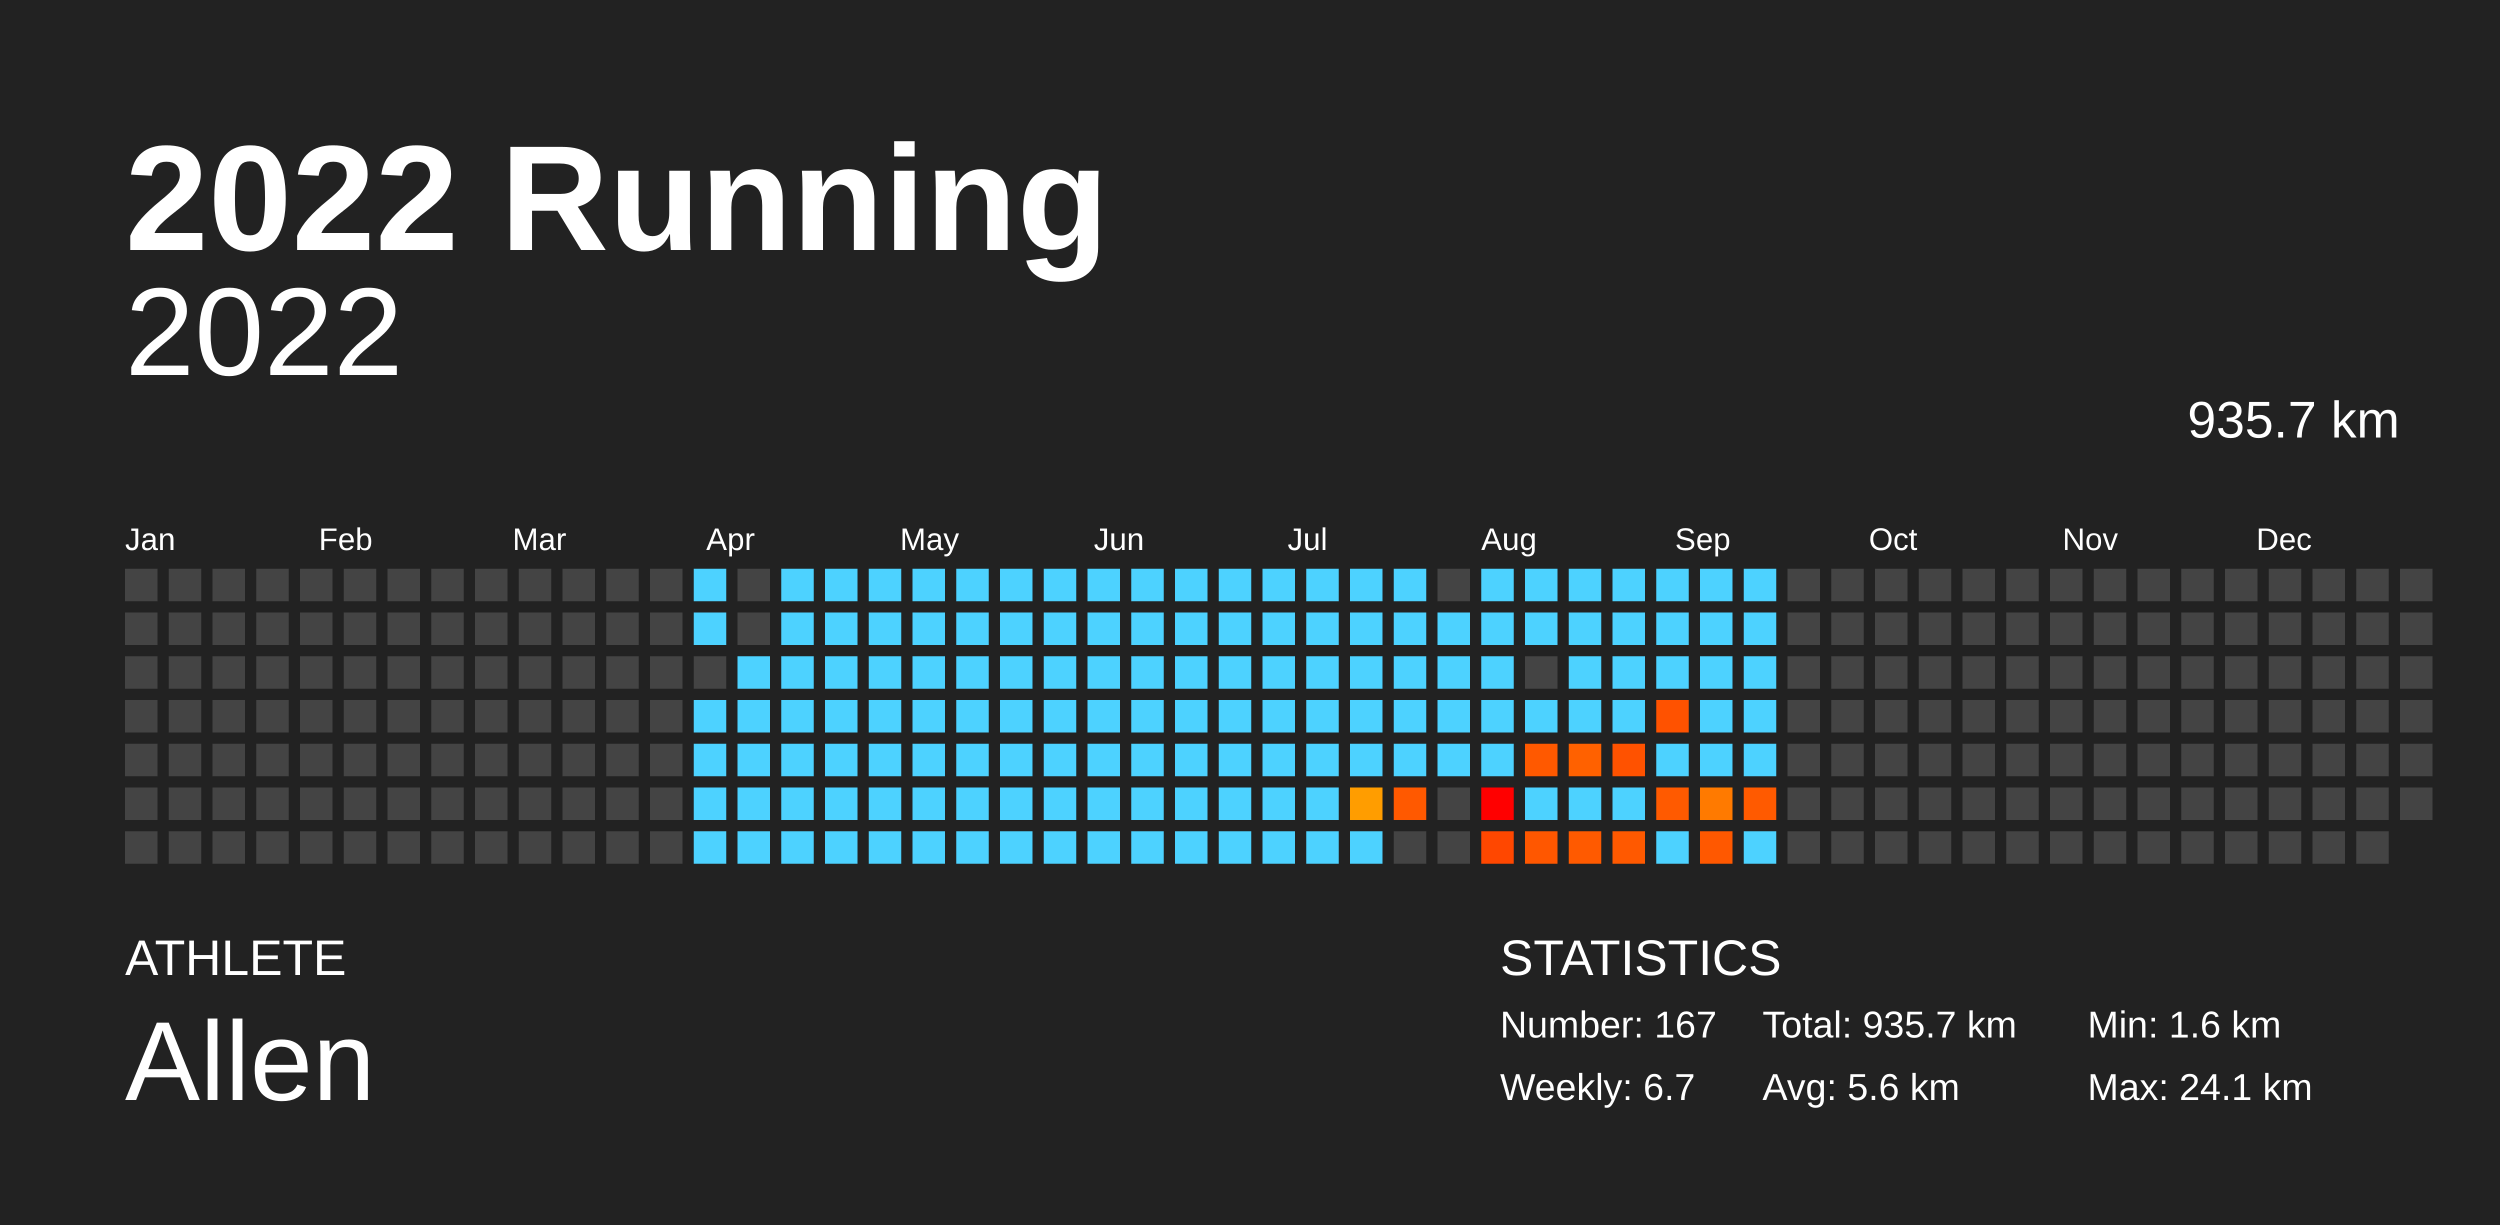
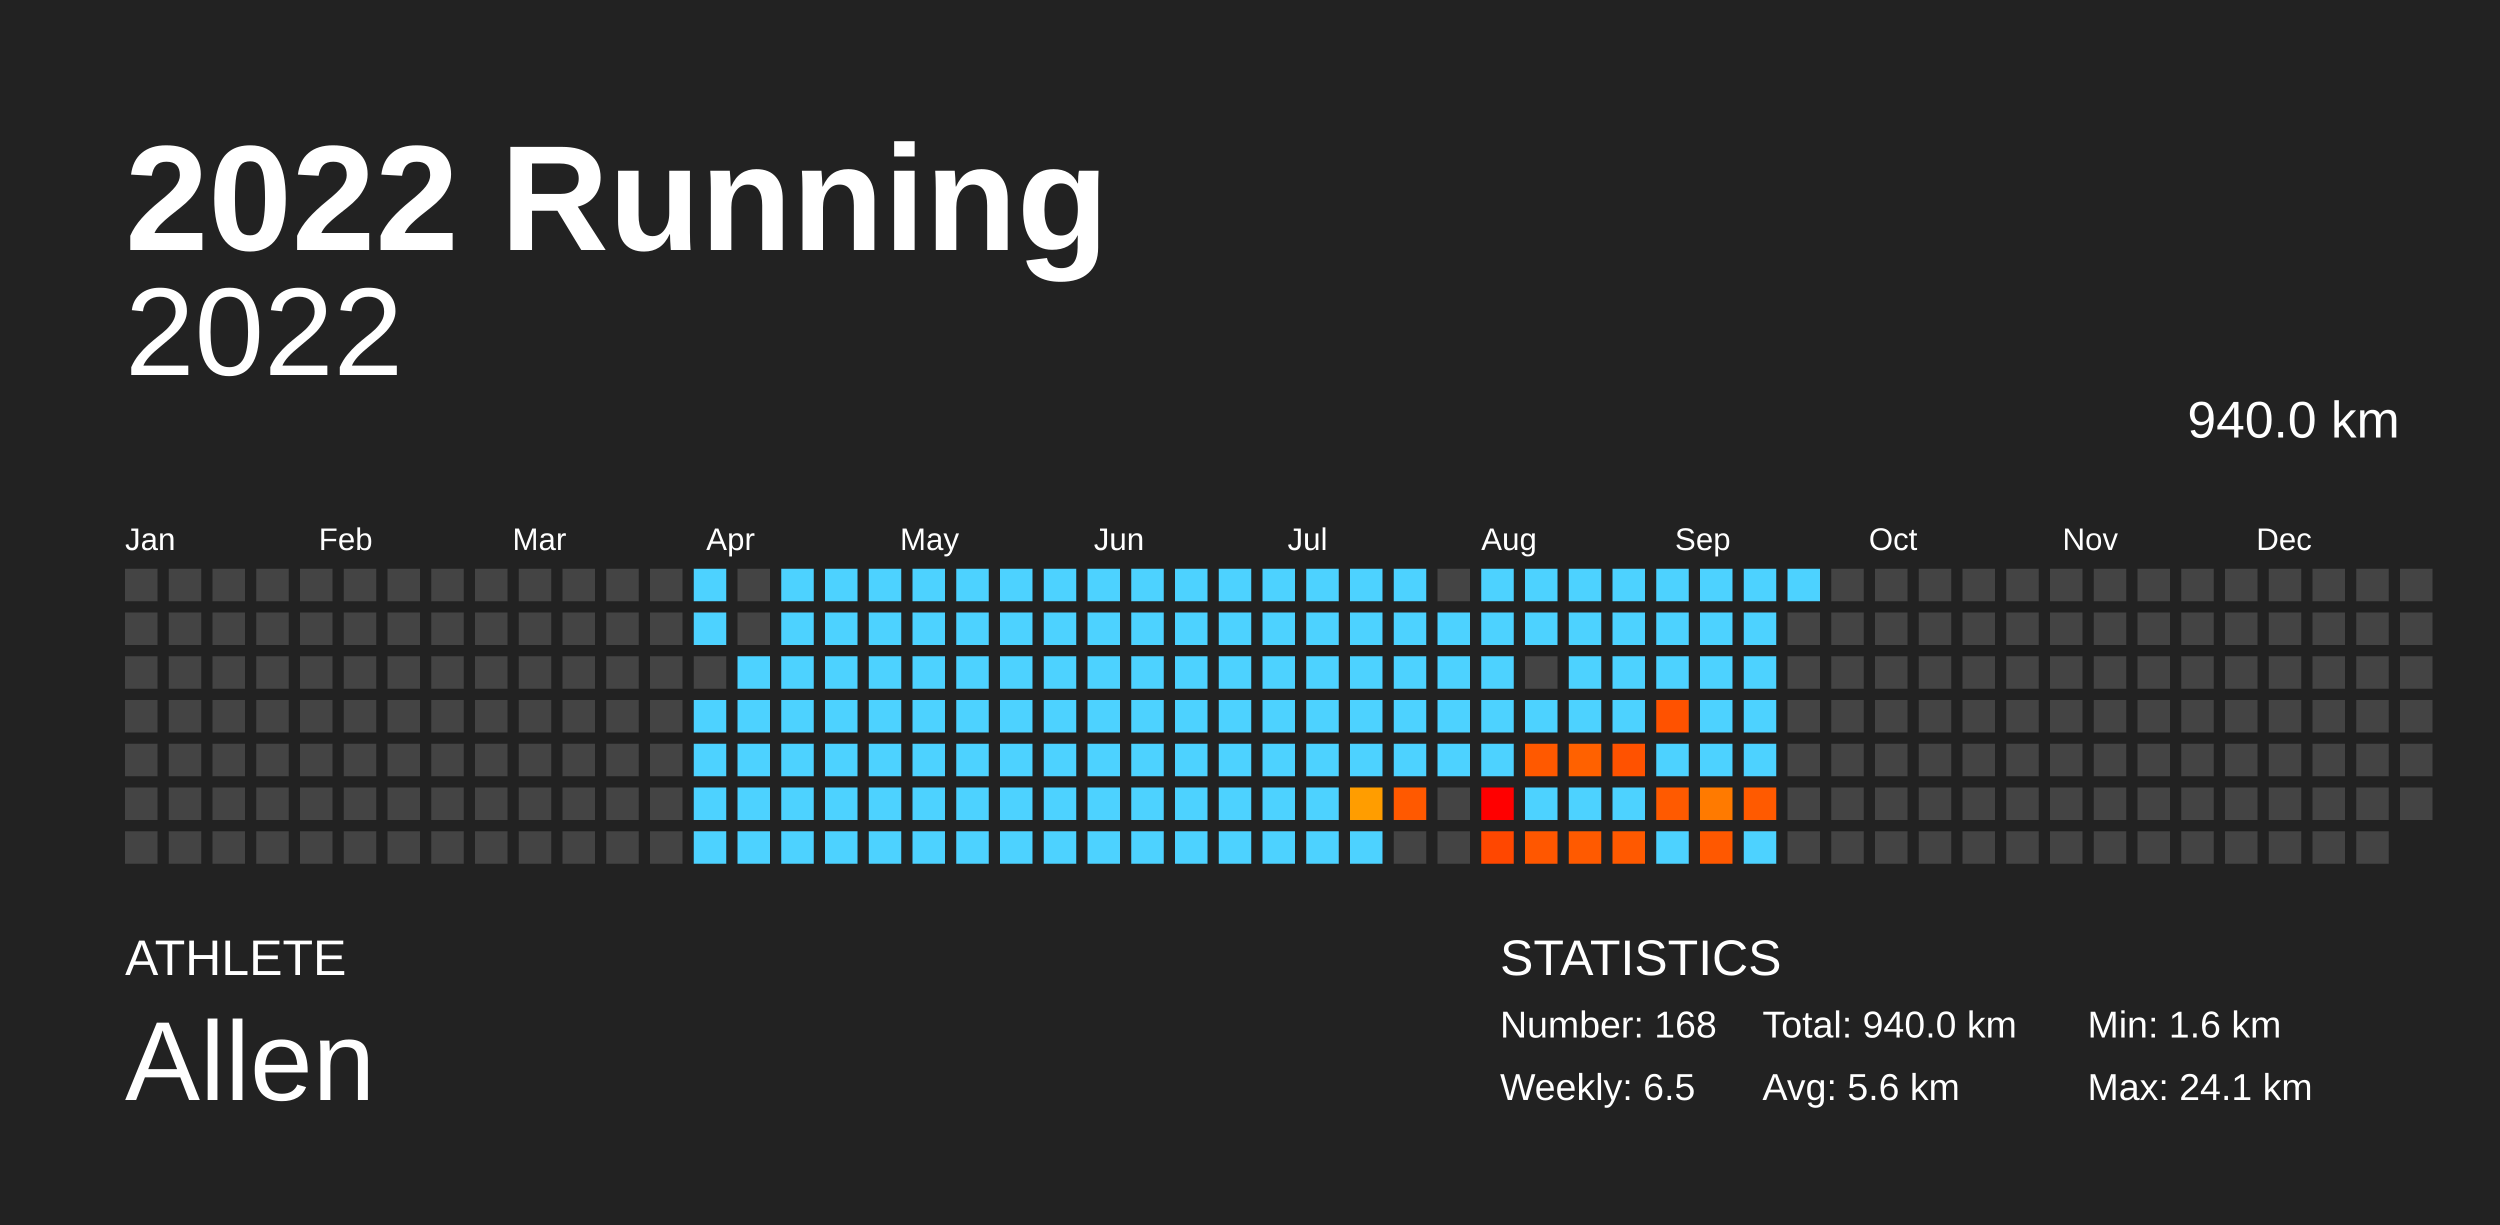
<svg xmlns="http://www.w3.org/2000/svg" baseProfile="full" height="98mm" version="1.1" viewBox="0,0,200,98" width="200mm">
  <defs />
  <rect fill="#222222" height="98" width="200" x="0" y="0" />
  <text fill="#FFFFFF" style="font-size:12px; font-family:Arial; font-weight:bold;" x="10" y="20">2022 Running</text>
  <text fill="#FFFFFF" style="font-size:4px; font-family:Arial" x="10" y="78">ATHLETE</text>
  <text fill="#FFFFFF" style="font-size:9px; font-family:Arial" x="10" y="88">Allen</text>
  <text fill="#FFFFFF" style="font-size:4px; font-family:Arial" x="120" y="78">STATISTICS</text>
-   <text fill="#FFFFFF" style="font-size:3px; font-family:Arial" x="120" y="83">Number: 167</text>
-   <text fill="#FFFFFF" style="font-size:3px; font-family:Arial" x="120" y="88">Weekly: 6.7</text>
-   <text fill="#FFFFFF" style="font-size:3px; font-family:Arial" x="141" y="83">Total: 935.7 km</text>
+   <text fill="#FFFFFF" style="font-size:3px; font-family:Arial" x="120" y="83">Number: 168</text>
+   <text fill="#FFFFFF" style="font-size:3px; font-family:Arial" x="120" y="88">Weekly: 6.5</text>
+   <text fill="#FFFFFF" style="font-size:3px; font-family:Arial" x="141" y="83">Total: 940.0 km</text>
  <text fill="#FFFFFF" style="font-size:3px; font-family:Arial" x="141" y="88">Avg: 5.6 km</text>
  <text fill="#FFFFFF" style="font-size:3px; font-family:Arial" x="167" y="83">Min: 1.6 km</text>
  <text fill="#FFFFFF" style="font-size:3px; font-family:Arial" x="167" y="88">Max: 24.1 km</text>
  <text alignment-baseline="hanging" fill="#FFFFFF" style="font-size:10.0px; font-family:Arial;" x="10" y="30">2022</text>
-   <text alignment-baseline="hanging" fill="#FFFFFF" style="font-size:4.125px; font-family:Arial;" x="175" y="35">935.7 km</text>
+   <text alignment-baseline="hanging" fill="#FFFFFF" style="font-size:4.125px; font-family:Arial;" x="175" y="35">940.0 km</text>
  <text fill="#FFFFFF" style="font-size:2.5px; font-family:Arial" x="10.0" y="44">Jan</text>
  <text fill="#FFFFFF" style="font-size:2.5px; font-family:Arial" x="25.5" y="44">Feb</text>
  <text fill="#FFFFFF" style="font-size:2.5px; font-family:Arial" x="41.0" y="44">Mar</text>
  <text fill="#FFFFFF" style="font-size:2.5px; font-family:Arial" x="56.5" y="44">Apr</text>
  <text fill="#FFFFFF" style="font-size:2.5px; font-family:Arial" x="72.0" y="44">May</text>
  <text fill="#FFFFFF" style="font-size:2.5px; font-family:Arial" x="87.5" y="44">Jun</text>
  <text fill="#FFFFFF" style="font-size:2.5px; font-family:Arial" x="103.0" y="44">Jul</text>
  <text fill="#FFFFFF" style="font-size:2.5px; font-family:Arial" x="118.5" y="44">Aug</text>
  <text fill="#FFFFFF" style="font-size:2.5px; font-family:Arial" x="134.0" y="44">Sep</text>
  <text fill="#FFFFFF" style="font-size:2.5px; font-family:Arial" x="149.5" y="44">Oct</text>
  <text fill="#FFFFFF" style="font-size:2.5px; font-family:Arial" x="165.0" y="44">Nov</text>
  <text fill="#FFFFFF" style="font-size:2.5px; font-family:Arial" x="180.5" y="44">Dec</text>
  <rect fill="#444444" height="2.6" width="2.6" x="10.0" y="45.5" />
  <rect fill="#444444" height="2.6" width="2.6" x="10.0" y="49.0" />
  <rect fill="#444444" height="2.6" width="2.6" x="10.0" y="52.5" />
  <rect fill="#444444" height="2.6" width="2.6" x="10.0" y="56.0" />
  <rect fill="#444444" height="2.6" width="2.6" x="10.0" y="59.5" />
  <rect fill="#444444" height="2.6" width="2.6" x="10.0" y="63.0" />
  <rect fill="#444444" height="2.6" width="2.6" x="10.0" y="66.5" />
  <rect fill="#444444" height="2.6" width="2.6" x="13.5" y="45.5" />
  <rect fill="#444444" height="2.6" width="2.6" x="13.5" y="49.0" />
  <rect fill="#444444" height="2.6" width="2.6" x="13.5" y="52.5" />
  <rect fill="#444444" height="2.6" width="2.6" x="13.5" y="56.0" />
  <rect fill="#444444" height="2.6" width="2.6" x="13.5" y="59.5" />
  <rect fill="#444444" height="2.6" width="2.6" x="13.5" y="63.0" />
  <rect fill="#444444" height="2.6" width="2.6" x="13.5" y="66.5" />
  <rect fill="#444444" height="2.6" width="2.6" x="17.0" y="45.5" />
  <rect fill="#444444" height="2.6" width="2.6" x="17.0" y="49.0" />
  <rect fill="#444444" height="2.6" width="2.6" x="17.0" y="52.5" />
  <rect fill="#444444" height="2.6" width="2.6" x="17.0" y="56.0" />
  <rect fill="#444444" height="2.6" width="2.6" x="17.0" y="59.5" />
  <rect fill="#444444" height="2.6" width="2.6" x="17.0" y="63.0" />
  <rect fill="#444444" height="2.6" width="2.6" x="17.0" y="66.5" />
  <rect fill="#444444" height="2.6" width="2.6" x="20.5" y="45.5" />
  <rect fill="#444444" height="2.6" width="2.6" x="20.5" y="49.0" />
  <rect fill="#444444" height="2.6" width="2.6" x="20.5" y="52.5" />
  <rect fill="#444444" height="2.6" width="2.6" x="20.5" y="56.0" />
  <rect fill="#444444" height="2.6" width="2.6" x="20.5" y="59.5" />
  <rect fill="#444444" height="2.6" width="2.6" x="20.5" y="63.0" />
  <rect fill="#444444" height="2.6" width="2.6" x="20.5" y="66.5" />
  <rect fill="#444444" height="2.6" width="2.6" x="24.0" y="45.5" />
  <rect fill="#444444" height="2.6" width="2.6" x="24.0" y="49.0" />
  <rect fill="#444444" height="2.6" width="2.6" x="24.0" y="52.5" />
  <rect fill="#444444" height="2.6" width="2.6" x="24.0" y="56.0" />
  <rect fill="#444444" height="2.6" width="2.6" x="24.0" y="59.5" />
  <rect fill="#444444" height="2.6" width="2.6" x="24.0" y="63.0" />
  <rect fill="#444444" height="2.6" width="2.6" x="24.0" y="66.5" />
  <rect fill="#444444" height="2.6" width="2.6" x="27.5" y="45.5" />
  <rect fill="#444444" height="2.6" width="2.6" x="27.5" y="49.0" />
  <rect fill="#444444" height="2.6" width="2.6" x="27.5" y="52.5" />
  <rect fill="#444444" height="2.6" width="2.6" x="27.5" y="56.0" />
  <rect fill="#444444" height="2.6" width="2.6" x="27.5" y="59.5" />
  <rect fill="#444444" height="2.6" width="2.6" x="27.5" y="63.0" />
  <rect fill="#444444" height="2.6" width="2.6" x="27.5" y="66.5" />
  <rect fill="#444444" height="2.6" width="2.6" x="31.0" y="45.5" />
  <rect fill="#444444" height="2.6" width="2.6" x="31.0" y="49.0" />
  <rect fill="#444444" height="2.6" width="2.6" x="31.0" y="52.5" />
  <rect fill="#444444" height="2.6" width="2.6" x="31.0" y="56.0" />
  <rect fill="#444444" height="2.6" width="2.6" x="31.0" y="59.5" />
  <rect fill="#444444" height="2.6" width="2.6" x="31.0" y="63.0" />
  <rect fill="#444444" height="2.6" width="2.6" x="31.0" y="66.5" />
  <rect fill="#444444" height="2.6" width="2.6" x="34.5" y="45.5" />
  <rect fill="#444444" height="2.6" width="2.6" x="34.5" y="49.0" />
  <rect fill="#444444" height="2.6" width="2.6" x="34.5" y="52.5" />
  <rect fill="#444444" height="2.6" width="2.6" x="34.5" y="56.0" />
  <rect fill="#444444" height="2.6" width="2.6" x="34.5" y="59.5" />
  <rect fill="#444444" height="2.6" width="2.6" x="34.5" y="63.0" />
  <rect fill="#444444" height="2.6" width="2.6" x="34.5" y="66.5" />
  <rect fill="#444444" height="2.6" width="2.6" x="38.0" y="45.5" />
  <rect fill="#444444" height="2.6" width="2.6" x="38.0" y="49.0" />
  <rect fill="#444444" height="2.6" width="2.6" x="38.0" y="52.5" />
  <rect fill="#444444" height="2.6" width="2.6" x="38.0" y="56.0" />
  <rect fill="#444444" height="2.6" width="2.6" x="38.0" y="59.5" />
  <rect fill="#444444" height="2.6" width="2.6" x="38.0" y="63.0" />
  <rect fill="#444444" height="2.6" width="2.6" x="38.0" y="66.5" />
  <rect fill="#444444" height="2.6" width="2.6" x="41.5" y="45.5" />
  <rect fill="#444444" height="2.6" width="2.6" x="41.5" y="49.0" />
  <rect fill="#444444" height="2.6" width="2.6" x="41.5" y="52.5" />
  <rect fill="#444444" height="2.6" width="2.6" x="41.5" y="56.0" />
  <rect fill="#444444" height="2.6" width="2.6" x="41.5" y="59.5" />
  <rect fill="#444444" height="2.6" width="2.6" x="41.5" y="63.0" />
  <rect fill="#444444" height="2.6" width="2.6" x="41.5" y="66.5" />
  <rect fill="#444444" height="2.6" width="2.6" x="45.0" y="45.5" />
  <rect fill="#444444" height="2.6" width="2.6" x="45.0" y="49.0" />
  <rect fill="#444444" height="2.6" width="2.6" x="45.0" y="52.5" />
  <rect fill="#444444" height="2.6" width="2.6" x="45.0" y="56.0" />
  <rect fill="#444444" height="2.6" width="2.6" x="45.0" y="59.5" />
  <rect fill="#444444" height="2.6" width="2.6" x="45.0" y="63.0" />
  <rect fill="#444444" height="2.6" width="2.6" x="45.0" y="66.5" />
  <rect fill="#444444" height="2.6" width="2.6" x="48.5" y="45.5" />
  <rect fill="#444444" height="2.6" width="2.6" x="48.5" y="49.0" />
  <rect fill="#444444" height="2.6" width="2.6" x="48.5" y="52.5" />
  <rect fill="#444444" height="2.6" width="2.6" x="48.5" y="56.0" />
  <rect fill="#444444" height="2.6" width="2.6" x="48.5" y="59.5" />
  <rect fill="#444444" height="2.6" width="2.6" x="48.5" y="63.0" />
  <rect fill="#444444" height="2.6" width="2.6" x="48.5" y="66.5" />
  <rect fill="#444444" height="2.6" width="2.6" x="52.0" y="45.5" />
  <rect fill="#444444" height="2.6" width="2.6" x="52.0" y="49.0" />
  <rect fill="#444444" height="2.6" width="2.6" x="52.0" y="52.5" />
  <rect fill="#444444" height="2.6" width="2.6" x="52.0" y="56.0" />
  <rect fill="#444444" height="2.6" width="2.6" x="52.0" y="59.5" />
  <rect fill="#444444" height="2.6" width="2.6" x="52.0" y="63.0" />
  <rect fill="#444444" height="2.6" width="2.6" x="52.0" y="66.5" />
  <rect fill="#4dd2ff" height="2.6" width="2.6" x="55.5" y="45.5" />
  <rect fill="#4dd2ff" height="2.6" width="2.6" x="55.5" y="49.0" />
  <rect fill="#444444" height="2.6" width="2.6" x="55.5" y="52.5" />
  <rect fill="#4dd2ff" height="2.6" width="2.6" x="55.5" y="56.0" />
  <rect fill="#4dd2ff" height="2.6" width="2.6" x="55.5" y="59.5" />
  <rect fill="#4dd2ff" height="2.6" width="2.6" x="55.5" y="63.0" />
  <rect fill="#4dd2ff" height="2.6" width="2.6" x="55.5" y="66.5" />
  <rect fill="#444444" height="2.6" width="2.6" x="59.0" y="45.5" />
  <rect fill="#444444" height="2.6" width="2.6" x="59.0" y="49.0" />
  <rect fill="#4dd2ff" height="2.6" width="2.6" x="59.0" y="52.5" />
  <rect fill="#4dd2ff" height="2.6" width="2.6" x="59.0" y="56.0" />
  <rect fill="#4dd2ff" height="2.6" width="2.6" x="59.0" y="59.5" />
  <rect fill="#4dd2ff" height="2.6" width="2.6" x="59.0" y="63.0" />
  <rect fill="#4dd2ff" height="2.6" width="2.6" x="59.0" y="66.5" />
  <rect fill="#4dd2ff" height="2.6" width="2.6" x="62.5" y="45.5" />
  <rect fill="#4dd2ff" height="2.6" width="2.6" x="62.5" y="49.0" />
  <rect fill="#4dd2ff" height="2.6" width="2.6" x="62.5" y="52.5" />
  <rect fill="#4dd2ff" height="2.6" width="2.6" x="62.5" y="56.0" />
  <rect fill="#4dd2ff" height="2.6" width="2.6" x="62.5" y="59.5" />
  <rect fill="#4dd2ff" height="2.6" width="2.6" x="62.5" y="63.0" />
  <rect fill="#4dd2ff" height="2.6" width="2.6" x="62.5" y="66.5" />
  <rect fill="#4dd2ff" height="2.6" width="2.6" x="66.0" y="45.5" />
  <rect fill="#4dd2ff" height="2.6" width="2.6" x="66.0" y="49.0" />
  <rect fill="#4dd2ff" height="2.6" width="2.6" x="66.0" y="52.5" />
  <rect fill="#4dd2ff" height="2.6" width="2.6" x="66.0" y="56.0" />
  <rect fill="#4dd2ff" height="2.6" width="2.6" x="66.0" y="59.5" />
  <rect fill="#4dd2ff" height="2.6" width="2.6" x="66.0" y="63.0" />
  <rect fill="#4dd2ff" height="2.6" width="2.6" x="66.0" y="66.5" />
  <rect fill="#4dd2ff" height="2.6" width="2.6" x="69.5" y="45.5" />
  <rect fill="#4dd2ff" height="2.6" width="2.6" x="69.5" y="49.0" />
  <rect fill="#4dd2ff" height="2.6" width="2.6" x="69.5" y="52.5" />
  <rect fill="#4dd2ff" height="2.6" width="2.6" x="69.5" y="56.0" />
  <rect fill="#4dd2ff" height="2.6" width="2.6" x="69.5" y="59.5" />
  <rect fill="#4dd2ff" height="2.6" width="2.6" x="69.5" y="63.0" />
  <rect fill="#4dd2ff" height="2.6" width="2.6" x="69.5" y="66.5" />
  <rect fill="#4dd2ff" height="2.6" width="2.6" x="73.0" y="45.5" />
  <rect fill="#4dd2ff" height="2.6" width="2.6" x="73.0" y="49.0" />
  <rect fill="#4dd2ff" height="2.6" width="2.6" x="73.0" y="52.5" />
  <rect fill="#4dd2ff" height="2.6" width="2.6" x="73.0" y="56.0" />
  <rect fill="#4dd2ff" height="2.6" width="2.6" x="73.0" y="59.5" />
  <rect fill="#4dd2ff" height="2.6" width="2.6" x="73.0" y="63.0" />
  <rect fill="#4dd2ff" height="2.6" width="2.6" x="73.0" y="66.5" />
  <rect fill="#4dd2ff" height="2.6" width="2.6" x="76.5" y="45.5" />
  <rect fill="#4dd2ff" height="2.6" width="2.6" x="76.5" y="49.0" />
  <rect fill="#4dd2ff" height="2.6" width="2.6" x="76.5" y="52.5" />
  <rect fill="#4dd2ff" height="2.6" width="2.6" x="76.5" y="56.0" />
  <rect fill="#4dd2ff" height="2.6" width="2.6" x="76.5" y="59.5" />
  <rect fill="#4dd2ff" height="2.6" width="2.6" x="76.5" y="63.0" />
  <rect fill="#4dd2ff" height="2.6" width="2.6" x="76.5" y="66.5" />
  <rect fill="#4dd2ff" height="2.6" width="2.6" x="80.0" y="45.5" />
  <rect fill="#4dd2ff" height="2.6" width="2.6" x="80.0" y="49.0" />
  <rect fill="#4dd2ff" height="2.6" width="2.6" x="80.0" y="52.5" />
  <rect fill="#4dd2ff" height="2.6" width="2.6" x="80.0" y="56.0" />
  <rect fill="#4dd2ff" height="2.6" width="2.6" x="80.0" y="59.5" />
  <rect fill="#4dd2ff" height="2.6" width="2.6" x="80.0" y="63.0" />
  <rect fill="#4dd2ff" height="2.6" width="2.6" x="80.0" y="66.5" />
  <rect fill="#4dd2ff" height="2.6" width="2.6" x="83.5" y="45.5" />
  <rect fill="#4dd2ff" height="2.6" width="2.6" x="83.5" y="49.0" />
  <rect fill="#4dd2ff" height="2.6" width="2.6" x="83.5" y="52.5" />
  <rect fill="#4dd2ff" height="2.6" width="2.6" x="83.5" y="56.0" />
  <rect fill="#4dd2ff" height="2.6" width="2.6" x="83.5" y="59.5" />
  <rect fill="#4dd2ff" height="2.6" width="2.6" x="83.5" y="63.0" />
  <rect fill="#4dd2ff" height="2.6" width="2.6" x="83.5" y="66.5" />
  <rect fill="#4dd2ff" height="2.6" width="2.6" x="87.0" y="45.5" />
  <rect fill="#4dd2ff" height="2.6" width="2.6" x="87.0" y="49.0" />
  <rect fill="#4dd2ff" height="2.6" width="2.6" x="87.0" y="52.5" />
  <rect fill="#4dd2ff" height="2.6" width="2.6" x="87.0" y="56.0" />
  <rect fill="#4dd2ff" height="2.6" width="2.6" x="87.0" y="59.5" />
  <rect fill="#4dd2ff" height="2.6" width="2.6" x="87.0" y="63.0" />
  <rect fill="#4dd2ff" height="2.6" width="2.6" x="87.0" y="66.5" />
  <rect fill="#4dd2ff" height="2.6" width="2.6" x="90.5" y="45.5" />
  <rect fill="#4dd2ff" height="2.6" width="2.6" x="90.5" y="49.0" />
  <rect fill="#4dd2ff" height="2.6" width="2.6" x="90.5" y="52.5" />
  <rect fill="#4dd2ff" height="2.6" width="2.6" x="90.5" y="56.0" />
  <rect fill="#4dd2ff" height="2.6" width="2.6" x="90.5" y="59.5" />
  <rect fill="#4dd2ff" height="2.6" width="2.6" x="90.5" y="63.0" />
  <rect fill="#4dd2ff" height="2.6" width="2.6" x="90.5" y="66.5" />
  <rect fill="#4dd2ff" height="2.6" width="2.6" x="94.0" y="45.5" />
  <rect fill="#4dd2ff" height="2.6" width="2.6" x="94.0" y="49.0" />
  <rect fill="#4dd2ff" height="2.6" width="2.6" x="94.0" y="52.5" />
  <rect fill="#4dd2ff" height="2.6" width="2.6" x="94.0" y="56.0" />
  <rect fill="#4dd2ff" height="2.6" width="2.6" x="94.0" y="59.5" />
  <rect fill="#4dd2ff" height="2.6" width="2.6" x="94.0" y="63.0" />
  <rect fill="#4dd2ff" height="2.6" width="2.6" x="94.0" y="66.5" />
  <rect fill="#4dd2ff" height="2.6" width="2.6" x="97.5" y="45.5" />
  <rect fill="#4dd2ff" height="2.6" width="2.6" x="97.5" y="49.0" />
  <rect fill="#4dd2ff" height="2.6" width="2.6" x="97.5" y="52.5" />
  <rect fill="#4dd2ff" height="2.6" width="2.6" x="97.5" y="56.0" />
  <rect fill="#4dd2ff" height="2.6" width="2.6" x="97.5" y="59.5" />
  <rect fill="#4dd2ff" height="2.6" width="2.6" x="97.5" y="63.0" />
  <rect fill="#4dd2ff" height="2.6" width="2.6" x="97.5" y="66.5" />
  <rect fill="#4dd2ff" height="2.6" width="2.6" x="101.0" y="45.5" />
  <rect fill="#4dd2ff" height="2.6" width="2.6" x="101.0" y="49.0" />
  <rect fill="#4dd2ff" height="2.6" width="2.6" x="101.0" y="52.5" />
  <rect fill="#4dd2ff" height="2.6" width="2.6" x="101.0" y="56.0" />
  <rect fill="#4dd2ff" height="2.6" width="2.6" x="101.0" y="59.5" />
  <rect fill="#4dd2ff" height="2.6" width="2.6" x="101.0" y="63.0" />
  <rect fill="#4dd2ff" height="2.6" width="2.6" x="101.0" y="66.5" />
  <rect fill="#4dd2ff" height="2.6" width="2.6" x="104.5" y="45.5" />
  <rect fill="#4dd2ff" height="2.6" width="2.6" x="104.5" y="49.0" />
  <rect fill="#4dd2ff" height="2.6" width="2.6" x="104.5" y="52.5" />
  <rect fill="#4dd2ff" height="2.6" width="2.6" x="104.5" y="56.0" />
  <rect fill="#4dd2ff" height="2.6" width="2.6" x="104.5" y="59.5" />
  <rect fill="#4dd2ff" height="2.6" width="2.6" x="104.5" y="63.0" />
  <rect fill="#4dd2ff" height="2.6" width="2.6" x="104.5" y="66.5" />
  <rect fill="#4dd2ff" height="2.6" width="2.6" x="108.0" y="45.5" />
  <rect fill="#4dd2ff" height="2.6" width="2.6" x="108.0" y="49.0" />
  <rect fill="#4dd2ff" height="2.6" width="2.6" x="108.0" y="52.5" />
  <rect fill="#4dd2ff" height="2.6" width="2.6" x="108.0" y="56.0" />
  <rect fill="#4dd2ff" height="2.6" width="2.6" x="108.0" y="59.5" />
  <rect fill="#ff9d00" height="2.6" width="2.6" x="108.0" y="63.0" />
  <rect fill="#4dd2ff" height="2.6" width="2.6" x="108.0" y="66.5" />
  <rect fill="#4dd2ff" height="2.6" width="2.6" x="111.5" y="45.5" />
  <rect fill="#4dd2ff" height="2.6" width="2.6" x="111.5" y="49.0" />
  <rect fill="#4dd2ff" height="2.6" width="2.6" x="111.5" y="52.5" />
  <rect fill="#4dd2ff" height="2.6" width="2.6" x="111.5" y="56.0" />
  <rect fill="#4dd2ff" height="2.6" width="2.6" x="111.5" y="59.5" />
  <rect fill="#ff5900" height="2.6" width="2.6" x="111.5" y="63.0" />
  <rect fill="#444444" height="2.6" width="2.6" x="111.5" y="66.5" />
  <rect fill="#444444" height="2.6" width="2.6" x="115.0" y="45.5" />
  <rect fill="#4dd2ff" height="2.6" width="2.6" x="115.0" y="49.0" />
  <rect fill="#4dd2ff" height="2.6" width="2.6" x="115.0" y="52.5" />
  <rect fill="#4dd2ff" height="2.6" width="2.6" x="115.0" y="56.0" />
  <rect fill="#4dd2ff" height="2.6" width="2.6" x="115.0" y="59.5" />
  <rect fill="#444444" height="2.6" width="2.6" x="115.0" y="63.0" />
  <rect fill="#444444" height="2.6" width="2.6" x="115.0" y="66.5" />
  <rect fill="#4dd2ff" height="2.6" width="2.6" x="118.5" y="45.5" />
  <rect fill="#4dd2ff" height="2.6" width="2.6" x="118.5" y="49.0" />
  <rect fill="#4dd2ff" height="2.6" width="2.6" x="118.5" y="52.5" />
  <rect fill="#4dd2ff" height="2.6" width="2.6" x="118.5" y="56.0" />
  <rect fill="#4dd2ff" height="2.6" width="2.6" x="118.5" y="59.5" />
  <rect fill="red" height="2.6" width="2.6" x="118.5" y="63.0" />
  <rect fill="#ff4700" height="2.6" width="2.6" x="118.5" y="66.5" />
  <rect fill="#4dd2ff" height="2.6" width="2.6" x="122.0" y="45.5" />
  <rect fill="#4dd2ff" height="2.6" width="2.6" x="122.0" y="49.0" />
  <rect fill="#444444" height="2.6" width="2.6" x="122.0" y="52.5" />
  <rect fill="#4dd2ff" height="2.6" width="2.6" x="122.0" y="56.0" />
  <rect fill="#ff5900" height="2.6" width="2.6" x="122.0" y="59.5" />
  <rect fill="#4dd2ff" height="2.6" width="2.6" x="122.0" y="63.0" />
  <rect fill="#ff5700" height="2.6" width="2.6" x="122.0" y="66.5" />
  <rect fill="#4dd2ff" height="2.6" width="2.6" x="125.5" y="45.5" />
  <rect fill="#4dd2ff" height="2.6" width="2.6" x="125.5" y="49.0" />
  <rect fill="#4dd2ff" height="2.6" width="2.6" x="125.5" y="52.5" />
  <rect fill="#4dd2ff" height="2.6" width="2.6" x="125.5" y="56.0" />
  <rect fill="#ff6100" height="2.6" width="2.6" x="125.5" y="59.5" />
  <rect fill="#4dd2ff" height="2.6" width="2.6" x="125.5" y="63.0" />
  <rect fill="#ff5a00" height="2.6" width="2.6" x="125.5" y="66.5" />
  <rect fill="#4dd2ff" height="2.6" width="2.6" x="129.0" y="45.5" />
  <rect fill="#4dd2ff" height="2.6" width="2.6" x="129.0" y="49.0" />
  <rect fill="#4dd2ff" height="2.6" width="2.6" x="129.0" y="52.5" />
  <rect fill="#4dd2ff" height="2.6" width="2.6" x="129.0" y="56.0" />
  <rect fill="#ff5200" height="2.6" width="2.6" x="129.0" y="59.5" />
  <rect fill="#4dd2ff" height="2.6" width="2.6" x="129.0" y="63.0" />
  <rect fill="#ff5900" height="2.6" width="2.6" x="129.0" y="66.5" />
  <rect fill="#4dd2ff" height="2.6" width="2.6" x="132.5" y="45.5" />
  <rect fill="#4dd2ff" height="2.6" width="2.6" x="132.5" y="49.0" />
  <rect fill="#4dd2ff" height="2.6" width="2.6" x="132.5" y="52.5" />
  <rect fill="#ff5200" height="2.6" width="2.6" x="132.5" y="56.0" />
  <rect fill="#4dd2ff" height="2.6" width="2.6" x="132.5" y="59.5" />
  <rect fill="#ff5a00" height="2.6" width="2.6" x="132.5" y="63.0" />
  <rect fill="#4dd2ff" height="2.6" width="2.6" x="132.5" y="66.5" />
  <rect fill="#4dd2ff" height="2.6" width="2.6" x="136.0" y="45.5" />
  <rect fill="#4dd2ff" height="2.6" width="2.6" x="136.0" y="49.0" />
  <rect fill="#4dd2ff" height="2.6" width="2.6" x="136.0" y="52.5" />
  <rect fill="#4dd2ff" height="2.6" width="2.6" x="136.0" y="56.0" />
  <rect fill="#4dd2ff" height="2.6" width="2.6" x="136.0" y="59.5" />
  <rect fill="#ff7a00" height="2.6" width="2.6" x="136.0" y="63.0" />
  <rect fill="#ff5800" height="2.6" width="2.6" x="136.0" y="66.5" />
  <rect fill="#4dd2ff" height="2.6" width="2.6" x="139.5" y="45.5" />
  <rect fill="#4dd2ff" height="2.6" width="2.6" x="139.5" y="49.0" />
  <rect fill="#4dd2ff" height="2.6" width="2.6" x="139.5" y="52.5" />
  <rect fill="#4dd2ff" height="2.6" width="2.6" x="139.5" y="56.0" />
  <rect fill="#4dd2ff" height="2.6" width="2.6" x="139.5" y="59.5" />
  <rect fill="#ff5a00" height="2.6" width="2.6" x="139.5" y="63.0" />
  <rect fill="#4dd2ff" height="2.6" width="2.6" x="139.5" y="66.5" />
-   <rect fill="#444444" height="2.6" width="2.6" x="143.0" y="45.5" />
+   <rect fill="#4dd2ff" height="2.6" width="2.6" x="143.0" y="45.5" />
  <rect fill="#444444" height="2.6" width="2.6" x="143.0" y="49.0" />
  <rect fill="#444444" height="2.6" width="2.6" x="143.0" y="52.5" />
  <rect fill="#444444" height="2.6" width="2.6" x="143.0" y="56.0" />
  <rect fill="#444444" height="2.6" width="2.6" x="143.0" y="59.5" />
  <rect fill="#444444" height="2.6" width="2.6" x="143.0" y="63.0" />
  <rect fill="#444444" height="2.6" width="2.6" x="143.0" y="66.5" />
  <rect fill="#444444" height="2.6" width="2.6" x="146.5" y="45.5" />
  <rect fill="#444444" height="2.6" width="2.6" x="146.5" y="49.0" />
  <rect fill="#444444" height="2.6" width="2.6" x="146.5" y="52.5" />
  <rect fill="#444444" height="2.6" width="2.6" x="146.5" y="56.0" />
  <rect fill="#444444" height="2.6" width="2.6" x="146.5" y="59.5" />
  <rect fill="#444444" height="2.6" width="2.6" x="146.5" y="63.0" />
  <rect fill="#444444" height="2.6" width="2.6" x="146.5" y="66.5" />
  <rect fill="#444444" height="2.6" width="2.6" x="150.0" y="45.5" />
  <rect fill="#444444" height="2.6" width="2.6" x="150.0" y="49.0" />
  <rect fill="#444444" height="2.6" width="2.6" x="150.0" y="52.5" />
  <rect fill="#444444" height="2.6" width="2.6" x="150.0" y="56.0" />
  <rect fill="#444444" height="2.6" width="2.6" x="150.0" y="59.5" />
  <rect fill="#444444" height="2.6" width="2.6" x="150.0" y="63.0" />
  <rect fill="#444444" height="2.6" width="2.6" x="150.0" y="66.5" />
  <rect fill="#444444" height="2.6" width="2.6" x="153.5" y="45.5" />
  <rect fill="#444444" height="2.6" width="2.6" x="153.5" y="49.0" />
  <rect fill="#444444" height="2.6" width="2.6" x="153.5" y="52.5" />
  <rect fill="#444444" height="2.6" width="2.6" x="153.5" y="56.0" />
  <rect fill="#444444" height="2.6" width="2.6" x="153.5" y="59.5" />
  <rect fill="#444444" height="2.6" width="2.6" x="153.5" y="63.0" />
  <rect fill="#444444" height="2.6" width="2.6" x="153.5" y="66.5" />
  <rect fill="#444444" height="2.6" width="2.6" x="157.0" y="45.5" />
  <rect fill="#444444" height="2.6" width="2.6" x="157.0" y="49.0" />
  <rect fill="#444444" height="2.6" width="2.6" x="157.0" y="52.5" />
  <rect fill="#444444" height="2.6" width="2.6" x="157.0" y="56.0" />
  <rect fill="#444444" height="2.6" width="2.6" x="157.0" y="59.5" />
  <rect fill="#444444" height="2.6" width="2.6" x="157.0" y="63.0" />
  <rect fill="#444444" height="2.6" width="2.6" x="157.0" y="66.5" />
  <rect fill="#444444" height="2.6" width="2.6" x="160.5" y="45.5" />
  <rect fill="#444444" height="2.6" width="2.6" x="160.5" y="49.0" />
  <rect fill="#444444" height="2.6" width="2.6" x="160.5" y="52.5" />
  <rect fill="#444444" height="2.6" width="2.6" x="160.5" y="56.0" />
  <rect fill="#444444" height="2.6" width="2.6" x="160.5" y="59.5" />
  <rect fill="#444444" height="2.6" width="2.6" x="160.5" y="63.0" />
  <rect fill="#444444" height="2.6" width="2.6" x="160.5" y="66.5" />
  <rect fill="#444444" height="2.6" width="2.6" x="164.0" y="45.5" />
  <rect fill="#444444" height="2.6" width="2.6" x="164.0" y="49.0" />
  <rect fill="#444444" height="2.6" width="2.6" x="164.0" y="52.5" />
  <rect fill="#444444" height="2.6" width="2.6" x="164.0" y="56.0" />
  <rect fill="#444444" height="2.6" width="2.6" x="164.0" y="59.5" />
  <rect fill="#444444" height="2.6" width="2.6" x="164.0" y="63.0" />
  <rect fill="#444444" height="2.6" width="2.6" x="164.0" y="66.5" />
  <rect fill="#444444" height="2.6" width="2.6" x="167.5" y="45.5" />
  <rect fill="#444444" height="2.6" width="2.6" x="167.5" y="49.0" />
  <rect fill="#444444" height="2.6" width="2.6" x="167.5" y="52.5" />
  <rect fill="#444444" height="2.6" width="2.6" x="167.5" y="56.0" />
  <rect fill="#444444" height="2.6" width="2.6" x="167.5" y="59.5" />
  <rect fill="#444444" height="2.6" width="2.6" x="167.5" y="63.0" />
  <rect fill="#444444" height="2.6" width="2.6" x="167.5" y="66.5" />
  <rect fill="#444444" height="2.6" width="2.6" x="171.0" y="45.5" />
  <rect fill="#444444" height="2.6" width="2.6" x="171.0" y="49.0" />
  <rect fill="#444444" height="2.6" width="2.6" x="171.0" y="52.5" />
  <rect fill="#444444" height="2.6" width="2.6" x="171.0" y="56.0" />
  <rect fill="#444444" height="2.6" width="2.6" x="171.0" y="59.5" />
  <rect fill="#444444" height="2.6" width="2.6" x="171.0" y="63.0" />
  <rect fill="#444444" height="2.6" width="2.6" x="171.0" y="66.5" />
  <rect fill="#444444" height="2.6" width="2.6" x="174.5" y="45.5" />
  <rect fill="#444444" height="2.6" width="2.6" x="174.5" y="49.0" />
  <rect fill="#444444" height="2.6" width="2.6" x="174.5" y="52.5" />
  <rect fill="#444444" height="2.6" width="2.6" x="174.5" y="56.0" />
  <rect fill="#444444" height="2.6" width="2.6" x="174.5" y="59.5" />
  <rect fill="#444444" height="2.6" width="2.6" x="174.5" y="63.0" />
  <rect fill="#444444" height="2.6" width="2.6" x="174.5" y="66.5" />
  <rect fill="#444444" height="2.6" width="2.6" x="178.0" y="45.5" />
  <rect fill="#444444" height="2.6" width="2.6" x="178.0" y="49.0" />
  <rect fill="#444444" height="2.6" width="2.6" x="178.0" y="52.5" />
  <rect fill="#444444" height="2.6" width="2.6" x="178.0" y="56.0" />
  <rect fill="#444444" height="2.6" width="2.6" x="178.0" y="59.5" />
  <rect fill="#444444" height="2.6" width="2.6" x="178.0" y="63.0" />
  <rect fill="#444444" height="2.6" width="2.6" x="178.0" y="66.5" />
  <rect fill="#444444" height="2.6" width="2.6" x="181.5" y="45.5" />
  <rect fill="#444444" height="2.6" width="2.6" x="181.5" y="49.0" />
  <rect fill="#444444" height="2.6" width="2.6" x="181.5" y="52.5" />
  <rect fill="#444444" height="2.6" width="2.6" x="181.5" y="56.0" />
  <rect fill="#444444" height="2.6" width="2.6" x="181.5" y="59.5" />
  <rect fill="#444444" height="2.6" width="2.6" x="181.5" y="63.0" />
  <rect fill="#444444" height="2.6" width="2.6" x="181.5" y="66.5" />
  <rect fill="#444444" height="2.6" width="2.6" x="185.0" y="45.5" />
  <rect fill="#444444" height="2.6" width="2.6" x="185.0" y="49.0" />
  <rect fill="#444444" height="2.6" width="2.6" x="185.0" y="52.5" />
  <rect fill="#444444" height="2.6" width="2.6" x="185.0" y="56.0" />
  <rect fill="#444444" height="2.6" width="2.6" x="185.0" y="59.5" />
  <rect fill="#444444" height="2.6" width="2.6" x="185.0" y="63.0" />
  <rect fill="#444444" height="2.6" width="2.6" x="185.0" y="66.5" />
  <rect fill="#444444" height="2.6" width="2.6" x="188.5" y="45.5" />
  <rect fill="#444444" height="2.6" width="2.6" x="188.5" y="49.0" />
  <rect fill="#444444" height="2.6" width="2.6" x="188.5" y="52.5" />
  <rect fill="#444444" height="2.6" width="2.6" x="188.5" y="56.0" />
  <rect fill="#444444" height="2.6" width="2.6" x="188.5" y="59.5" />
  <rect fill="#444444" height="2.6" width="2.6" x="188.5" y="63.0" />
  <rect fill="#444444" height="2.6" width="2.6" x="188.5" y="66.5" />
  <rect fill="#444444" height="2.6" width="2.6" x="192.0" y="45.5" />
  <rect fill="#444444" height="2.6" width="2.6" x="192.0" y="49.0" />
  <rect fill="#444444" height="2.6" width="2.6" x="192.0" y="52.5" />
  <rect fill="#444444" height="2.6" width="2.6" x="192.0" y="56.0" />
  <rect fill="#444444" height="2.6" width="2.6" x="192.0" y="59.5" />
  <rect fill="#444444" height="2.6" width="2.6" x="192.0" y="63.0" />
</svg>
